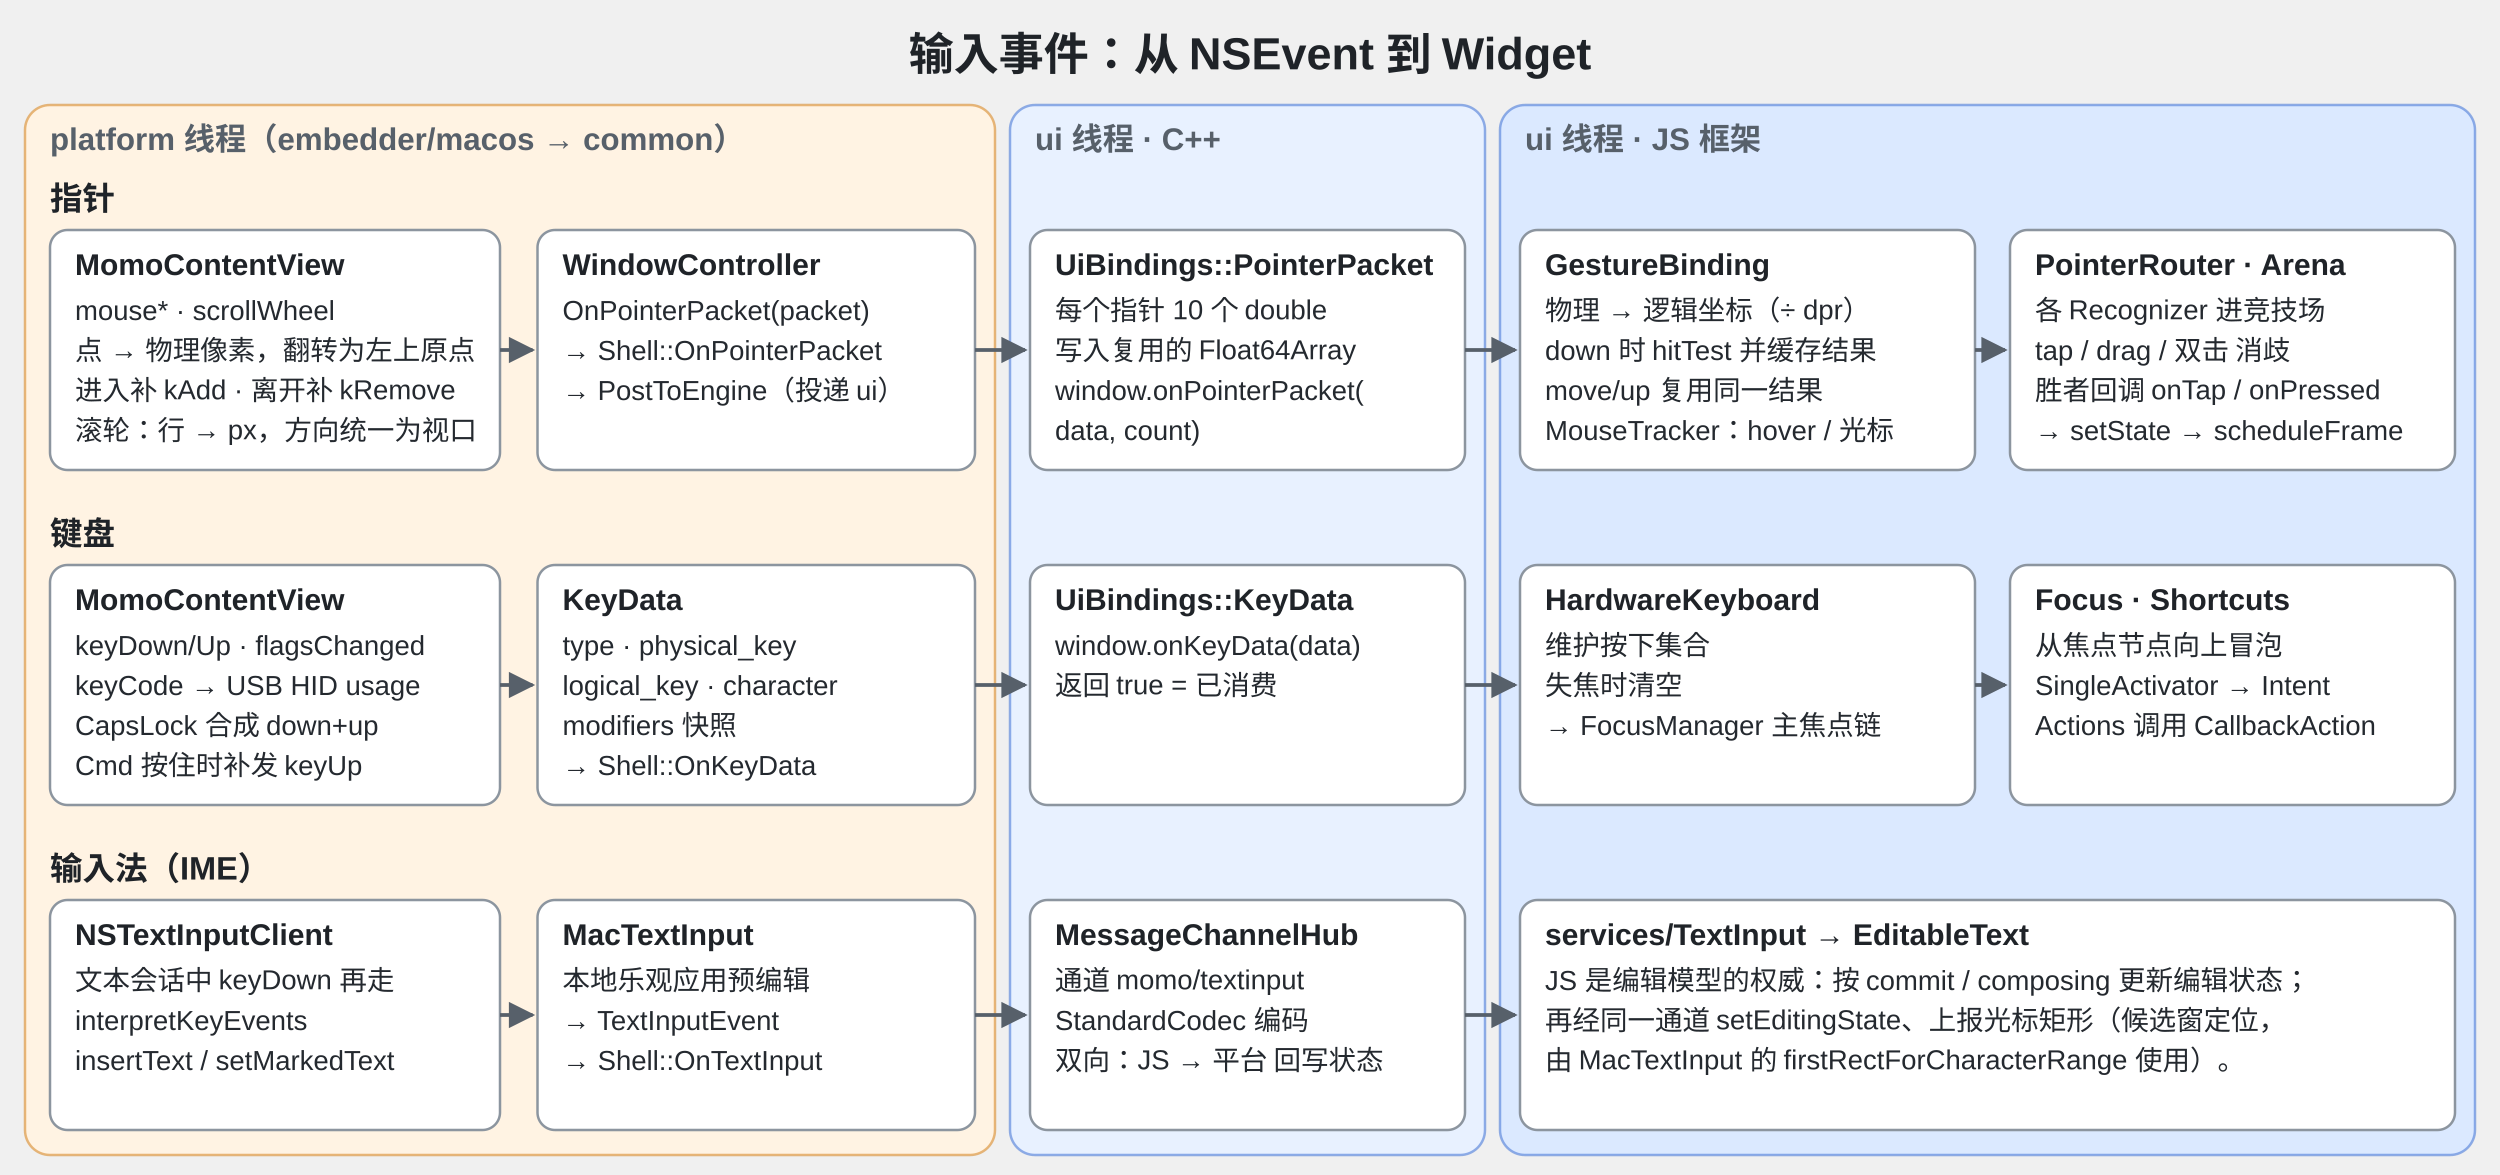
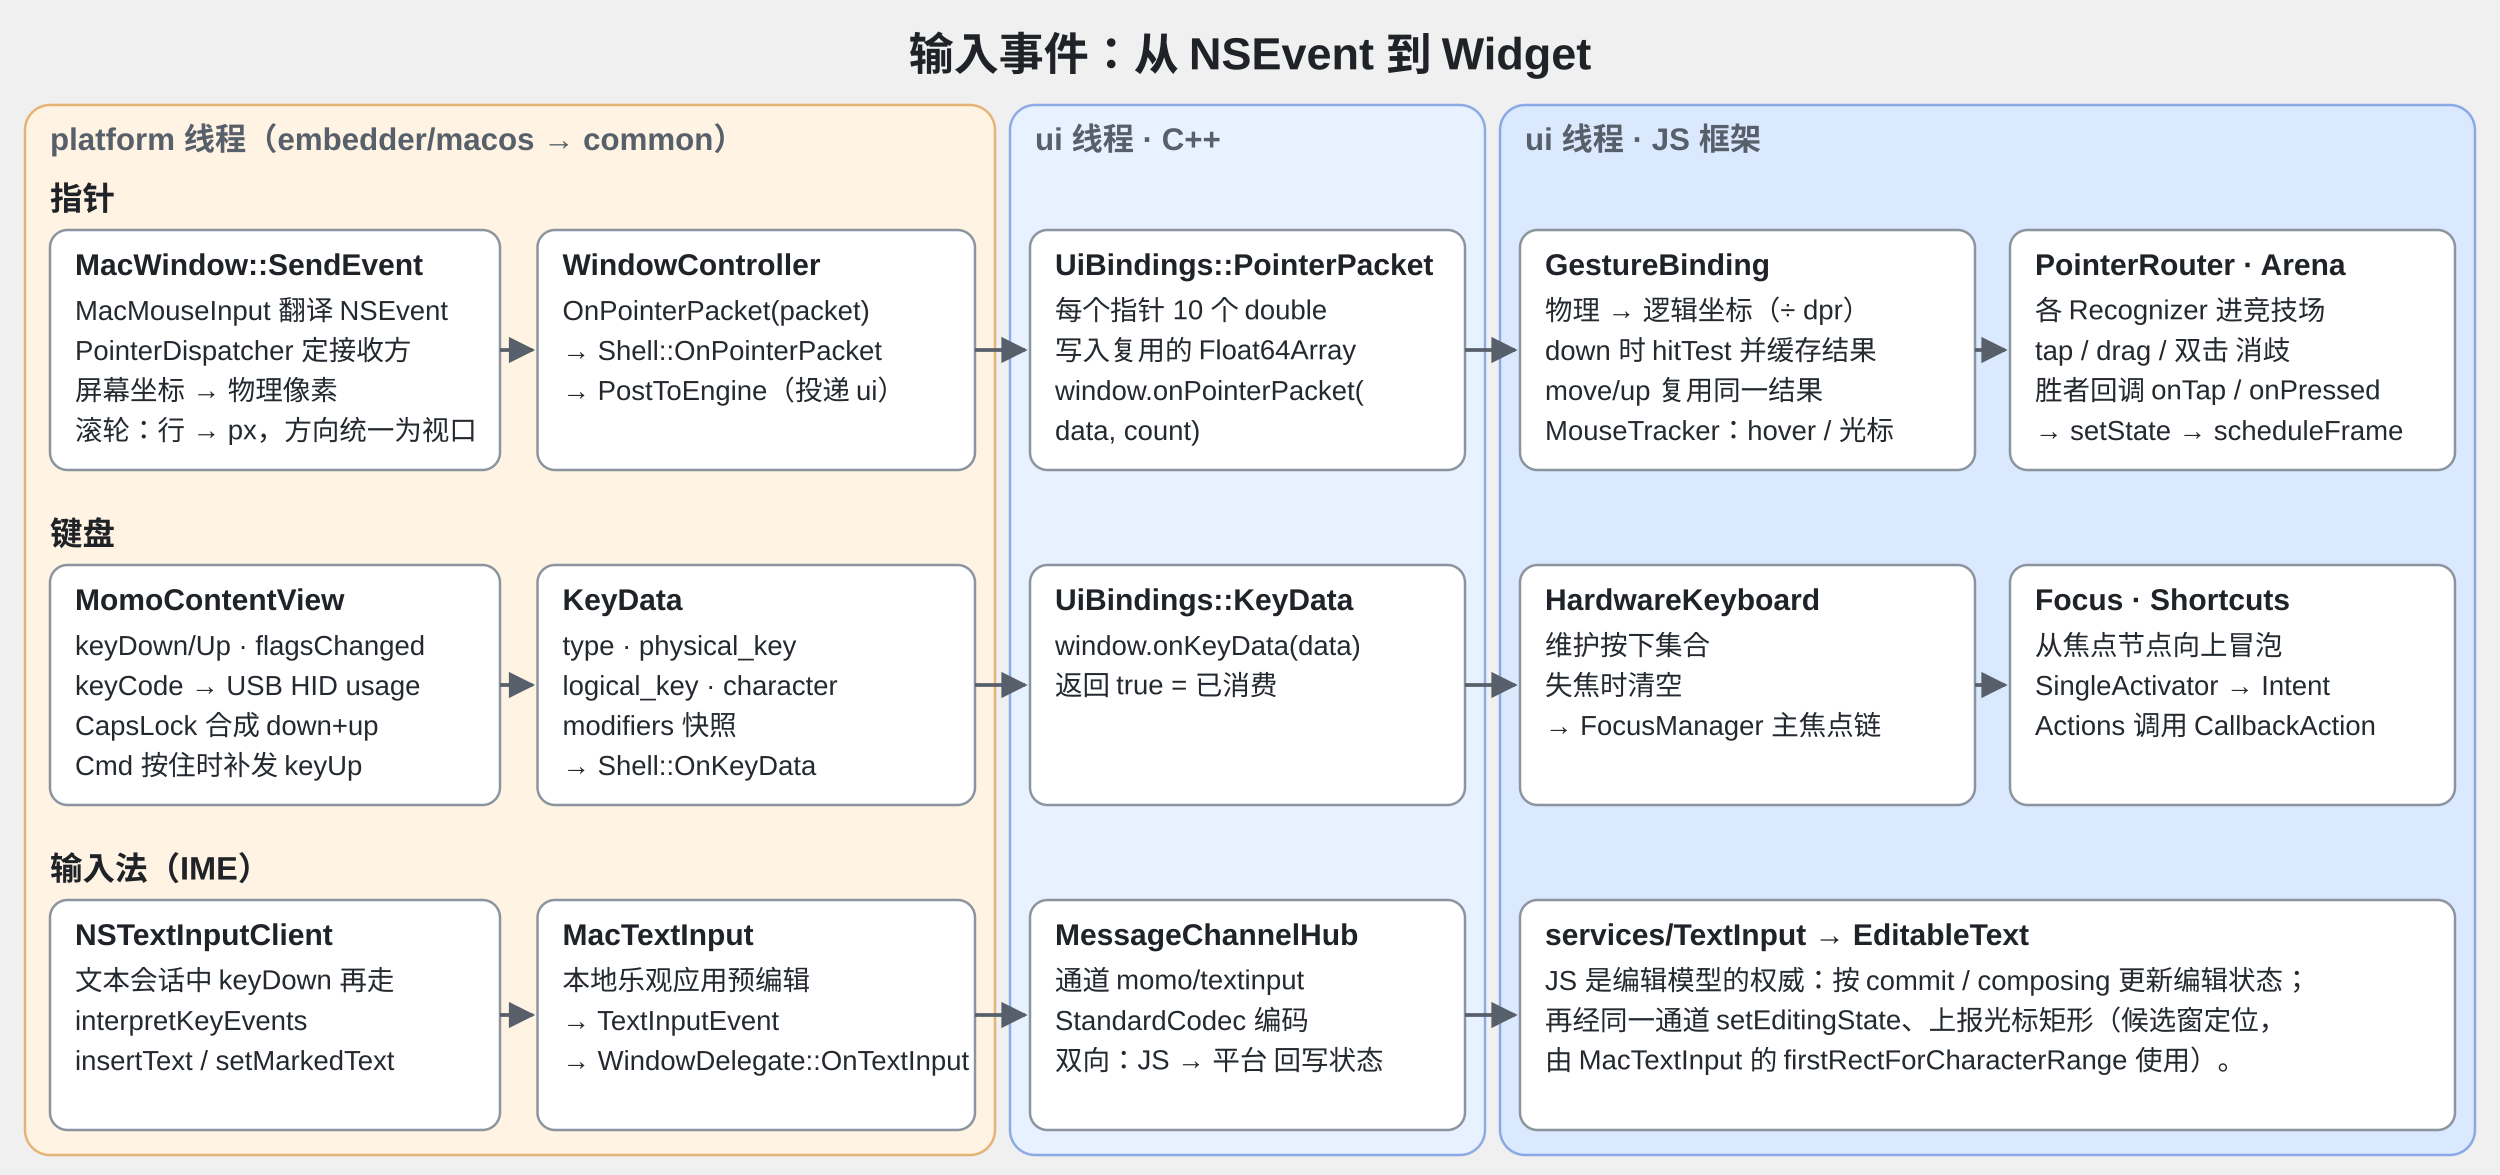
<svg xmlns="http://www.w3.org/2000/svg" width="1000" height="470" viewBox="0 0 1000 470">
  <style>
    text { font-family: -apple-system, "PingFang SC", "Helvetica Neue", Arial, sans-serif; fill: #1f2328; }
    .title { font-size: 18px; font-weight: 700; }
    .zone { font-size: 12.5px; font-weight: 700; fill: #57606a; }
    .row { font-size: 13px; font-weight: 700; }
    .n { font-size: 12px; font-weight: 700; }
    .i { font-size: 11px; fill: #24292f; }
    .arr { stroke: #57606a; stroke-width: 1.5; fill: none; }
    .b { fill: #ffffff; stroke: #8c959f; }
  </style>
  <defs>
    <marker id="a" viewBox="0 0 10 10" refX="9" refY="5" markerWidth="7" markerHeight="7" orient="auto">
      <path d="M0,0 L10,5 L0,10 z" fill="#57606a" />
    </marker>
  </defs>
  <text x="500" y="28" text-anchor="middle" class="title">输入事件：从 NSEvent 到 Widget</text>
  <rect x="10" y="42" width="388" height="420" rx="10" fill="#fff3e3" stroke="#d98a2b" stroke-opacity=".6" />
  <rect x="404" y="42" width="190" height="420" rx="10" fill="#e8f1ff" stroke="#4c7bd9" stroke-opacity=".6" />
  <rect x="600" y="42" width="390" height="420" rx="10" fill="#dbe9ff" stroke="#4c7bd9" stroke-opacity=".6" />
  <text x="20" y="60" class="zone">platform 线程（embedder/macos → common）</text>
  <text x="414" y="60" class="zone">ui 线程 · C++</text>
  <text x="610" y="60" class="zone">ui 线程 · JS 框架</text>
  <text x="20" y="84" class="row">指针</text>
  <rect x="20" y="92" width="180" height="96" rx="7" class="b" />
-   <text x="30" y="110" class="n">MomoContentView</text>
-   <text x="30" y="128" class="i">mouse* · scrollWheel</text>
-   <text x="30" y="144" class="i">点 → 物理像素，翻转为左上原点</text>
-   <text x="30" y="160" class="i">进入补 kAdd · 离开补 kRemove</text>
+   <text x="30" y="110" class="n">MacWindow::SendEvent</text>
+   <text x="30" y="128" class="i">MacMouseInput 翻译 NSEvent</text>
+   <text x="30" y="144" class="i">PointerDispatcher 定接收方</text>
+   <text x="30" y="160" class="i">屏幕坐标 → 物理像素</text>
  <text x="30" y="176" class="i">滚轮：行 → px，方向统一为视口</text>
  <line x1="200" y1="140" x2="213" y2="140" class="arr" marker-end="url(#a)" />
  <rect x="215" y="92" width="175" height="96" rx="7" class="b" />
  <text x="225" y="110" class="n">WindowController</text>
  <text x="225" y="128" class="i">OnPointerPacket(packet)</text>
  <text x="225" y="144" class="i">→ Shell::OnPointerPacket</text>
  <text x="225" y="160" class="i">→ PostToEngine（投递 ui）</text>
  <line x1="390" y1="140" x2="410" y2="140" class="arr" marker-end="url(#a)" />
  <rect x="412" y="92" width="174" height="96" rx="7" class="b" />
  <text x="422" y="110" class="n">UiBindings::PointerPacket</text>
  <text x="422" y="128" class="i">每个指针 10 个 double</text>
  <text x="422" y="144" class="i">写入复用的 Float64Array</text>
  <text x="422" y="160" class="i">window.onPointerPacket(</text>
  <text x="422" y="176" class="i">  data, count)</text>
  <line x1="586" y1="140" x2="606" y2="140" class="arr" marker-end="url(#a)" />
  <rect x="608" y="92" width="182" height="96" rx="7" class="b" />
  <text x="618" y="110" class="n">GestureBinding</text>
  <text x="618" y="128" class="i">物理 → 逻辑坐标（÷ dpr）</text>
  <text x="618" y="144" class="i">down 时 hitTest 并缓存结果</text>
  <text x="618" y="160" class="i">move/up 复用同一结果</text>
  <text x="618" y="176" class="i">MouseTracker：hover / 光标</text>
  <line x1="790" y1="140" x2="802" y2="140" class="arr" marker-end="url(#a)" />
  <rect x="804" y="92" width="178" height="96" rx="7" class="b" />
  <text x="814" y="110" class="n">PointerRouter · Arena</text>
  <text x="814" y="128" class="i">各 Recognizer 进竞技场</text>
  <text x="814" y="144" class="i">tap / drag / 双击 消歧</text>
  <text x="814" y="160" class="i">胜者回调 onTap / onPressed</text>
  <text x="814" y="176" class="i">→ setState → scheduleFrame</text>
  <text x="20" y="218" class="row">键盘</text>
  <rect x="20" y="226" width="180" height="96" rx="7" class="b" />
  <text x="30" y="244" class="n">MomoContentView</text>
  <text x="30" y="262" class="i">keyDown/Up · flagsChanged</text>
  <text x="30" y="278" class="i">keyCode → USB HID usage</text>
  <text x="30" y="294" class="i">CapsLock 合成 down+up</text>
  <text x="30" y="310" class="i">Cmd 按住时补发 keyUp</text>
  <line x1="200" y1="274" x2="213" y2="274" class="arr" marker-end="url(#a)" />
  <rect x="215" y="226" width="175" height="96" rx="7" class="b" />
  <text x="225" y="244" class="n">KeyData</text>
  <text x="225" y="262" class="i">type · physical_key</text>
  <text x="225" y="278" class="i">logical_key · character</text>
  <text x="225" y="294" class="i">modifiers 快照</text>
  <text x="225" y="310" class="i">→ Shell::OnKeyData</text>
  <line x1="390" y1="274" x2="410" y2="274" class="arr" marker-end="url(#a)" />
  <rect x="412" y="226" width="174" height="96" rx="7" class="b" />
  <text x="422" y="244" class="n">UiBindings::KeyData</text>
  <text x="422" y="262" class="i">window.onKeyData(data)</text>
  <text x="422" y="278" class="i">返回 true = 已消费</text>
  <line x1="586" y1="274" x2="606" y2="274" class="arr" marker-end="url(#a)" />
  <rect x="608" y="226" width="182" height="96" rx="7" class="b" />
  <text x="618" y="244" class="n">HardwareKeyboard</text>
  <text x="618" y="262" class="i">维护按下集合</text>
  <text x="618" y="278" class="i">失焦时清空</text>
  <text x="618" y="294" class="i">→ FocusManager 主焦点链</text>
  <line x1="790" y1="274" x2="802" y2="274" class="arr" marker-end="url(#a)" />
  <rect x="804" y="226" width="178" height="96" rx="7" class="b" />
  <text x="814" y="244" class="n">Focus · Shortcuts</text>
  <text x="814" y="262" class="i">从焦点节点向上冒泡</text>
  <text x="814" y="278" class="i">SingleActivator → Intent</text>
  <text x="814" y="294" class="i">Actions 调用 CallbackAction</text>
  <text x="20" y="352" class="row">输入法（IME）</text>
  <rect x="20" y="360" width="180" height="92" rx="7" class="b" />
  <text x="30" y="378" class="n">NSTextInputClient</text>
  <text x="30" y="396" class="i">文本会话中 keyDown 再走</text>
  <text x="30" y="412" class="i">interpretKeyEvents</text>
  <text x="30" y="428" class="i">insertText / setMarkedText</text>
  <line x1="200" y1="406" x2="213" y2="406" class="arr" marker-end="url(#a)" />
  <rect x="215" y="360" width="175" height="92" rx="7" class="b" />
  <text x="225" y="378" class="n">MacTextInput</text>
  <text x="225" y="396" class="i">本地乐观应用预编辑</text>
  <text x="225" y="412" class="i">→ TextInputEvent</text>
-   <text x="225" y="428" class="i">→ Shell::OnTextInput</text>
+   <text x="225" y="428" class="i">→ WindowDelegate::OnTextInput</text>
  <line x1="390" y1="406" x2="410" y2="406" class="arr" marker-end="url(#a)" />
  <rect x="412" y="360" width="174" height="92" rx="7" class="b" />
  <text x="422" y="378" class="n">MessageChannelHub</text>
  <text x="422" y="396" class="i">通道 momo/textinput</text>
  <text x="422" y="412" class="i">StandardCodec 编码</text>
  <text x="422" y="428" class="i">双向：JS → 平台 回写状态</text>
  <line x1="586" y1="406" x2="606" y2="406" class="arr" marker-end="url(#a)" />
  <rect x="608" y="360" width="374" height="92" rx="7" class="b" />
  <text x="618" y="378" class="n">services/TextInput → EditableText</text>
  <text x="618" y="396" class="i">JS 是编辑模型的权威：按 commit / composing 更新编辑状态；</text>
  <text x="618" y="412" class="i">再经同一通道 setEditingState、上报光标矩形（候选窗定位，</text>
  <text x="618" y="428" class="i">由 MacTextInput 的 firstRectForCharacterRange 使用）。</text>
</svg>
